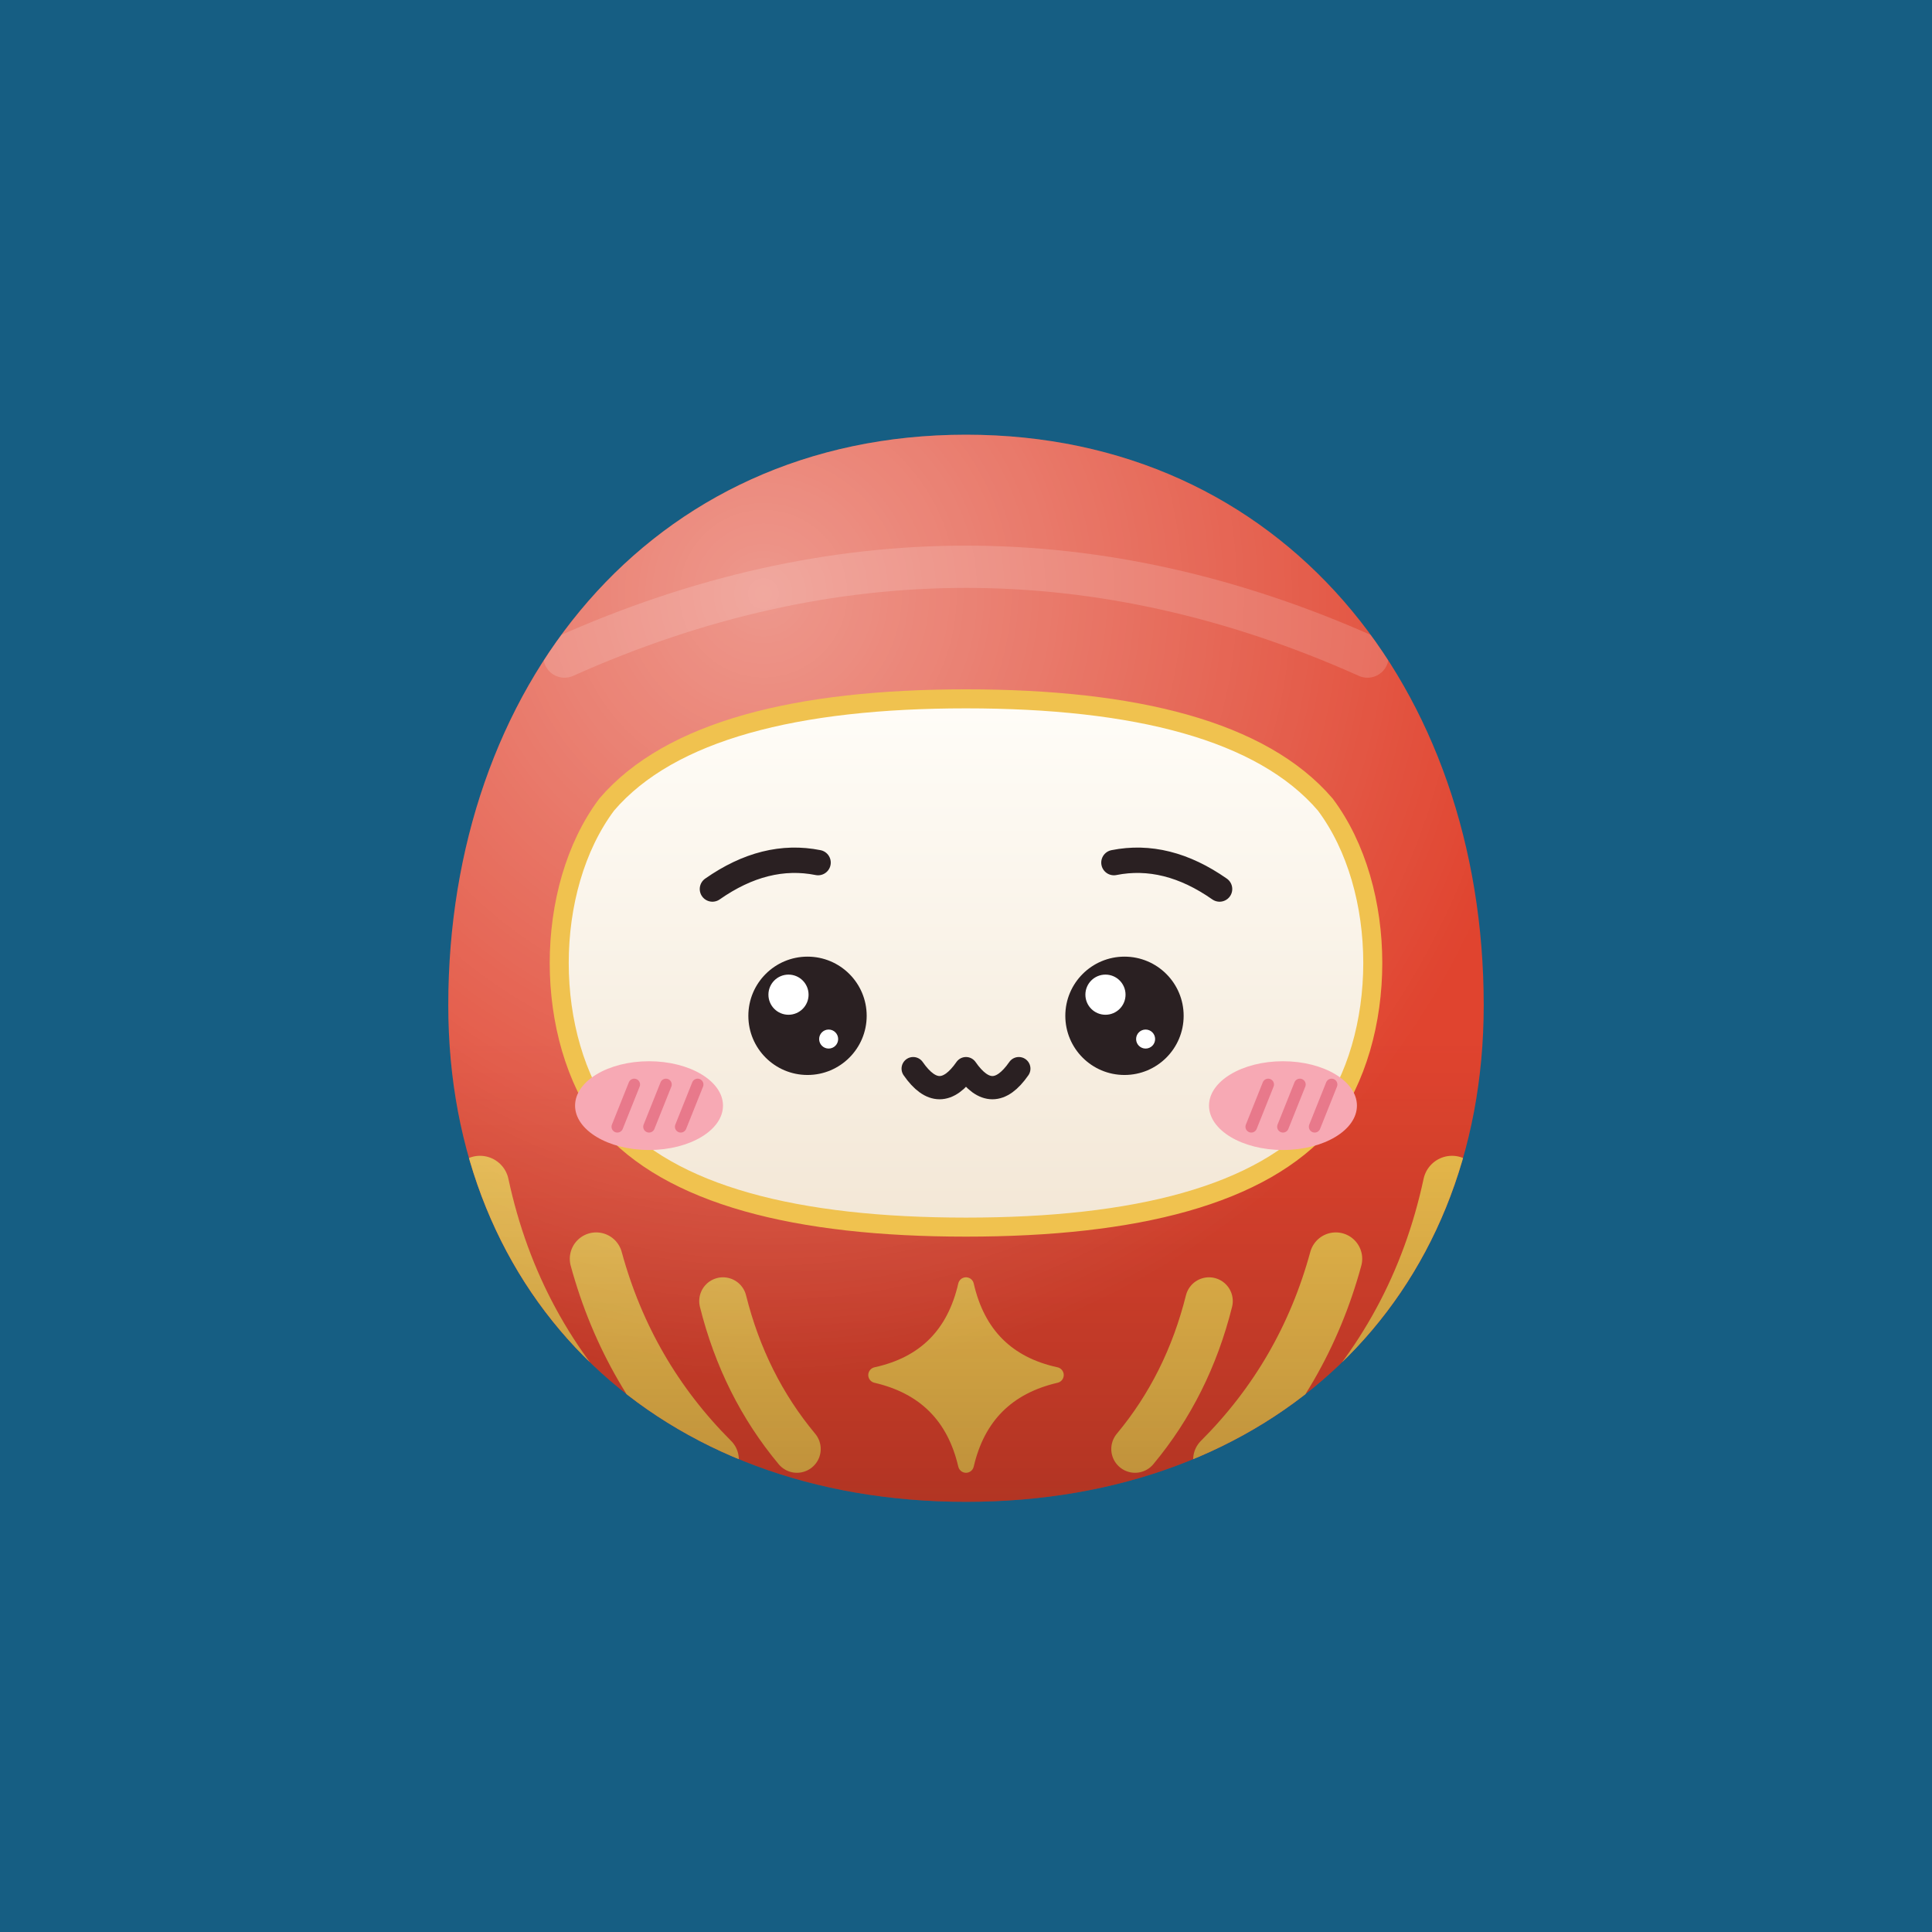
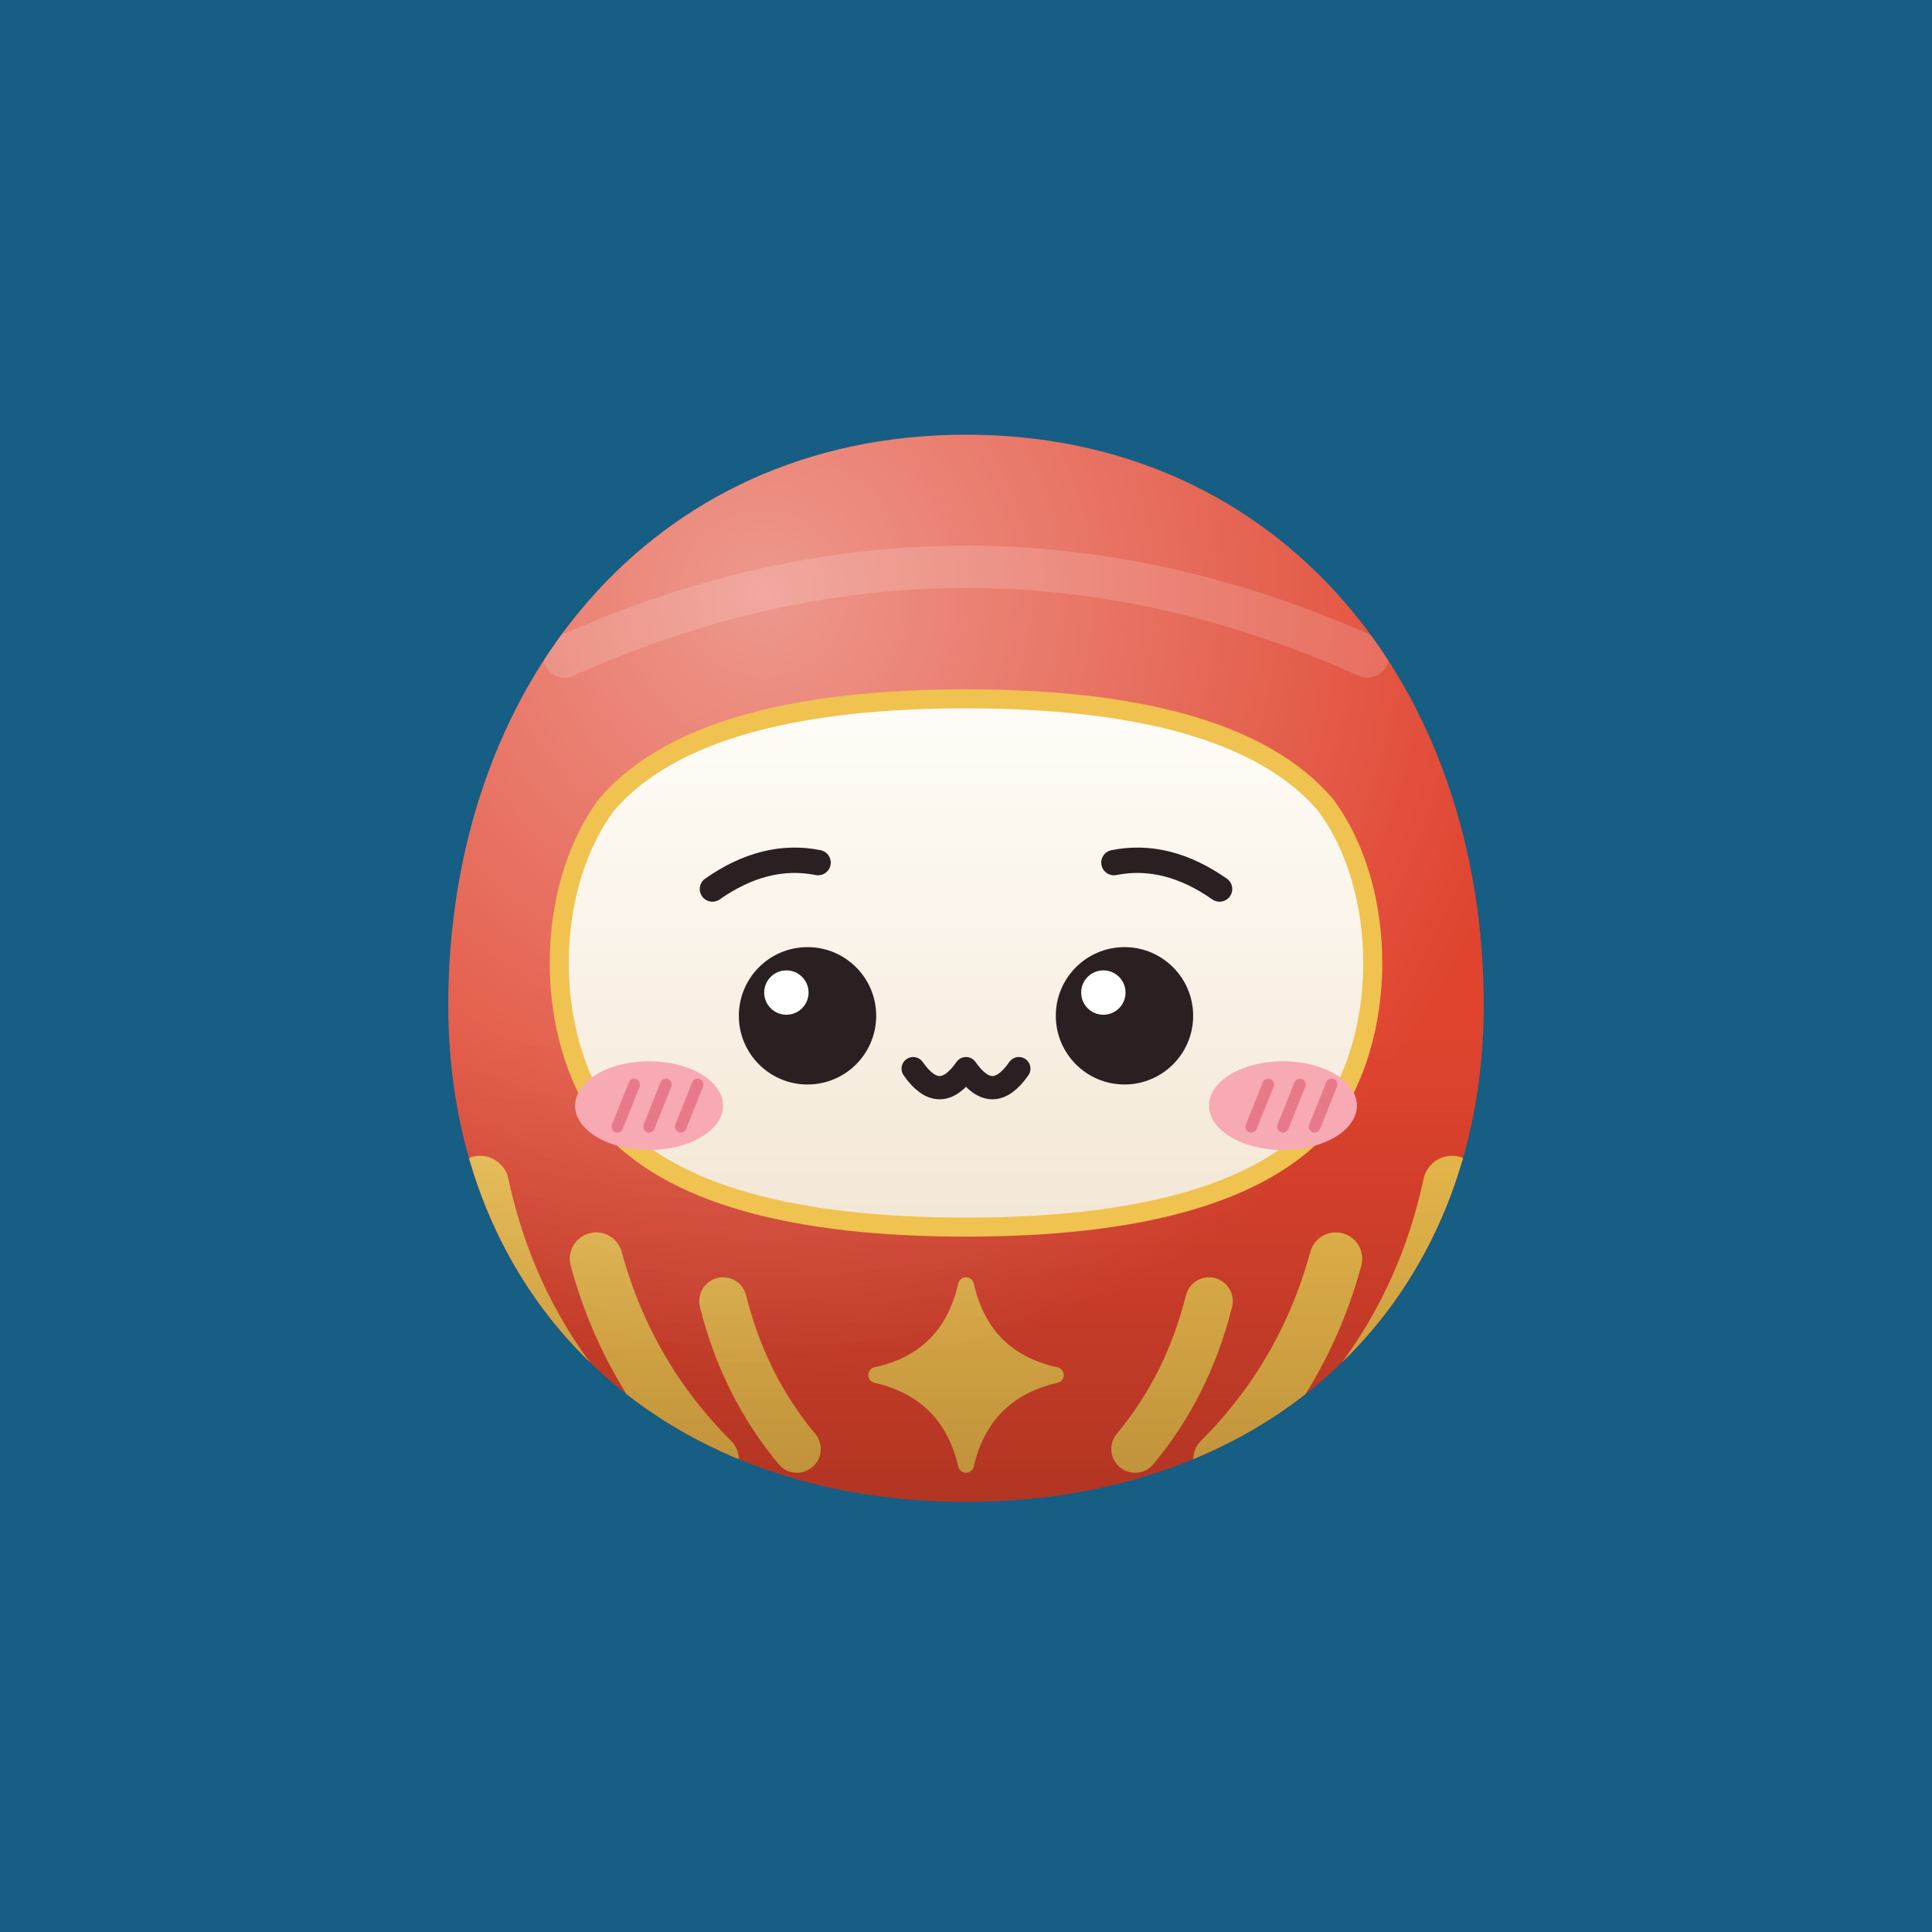
<svg xmlns="http://www.w3.org/2000/svg" viewBox="0 0 512 512">
  <defs>
    <radialGradient id="h" cx="34%" cy="20%" r="62%">
      <stop offset="0" stop-color="#fff" stop-opacity=".45" />
      <stop offset="1" stop-color="#fff" stop-opacity="0" />
    </radialGradient>
    <linearGradient id="d" x1="0" y1="0" x2="0" y2="1">
      <stop offset=".55" stop-color="#3a0d05" stop-opacity="0" />
      <stop offset="1" stop-color="#3a0d05" stop-opacity=".34" />
    </linearGradient>
    <linearGradient id="v" x1="0" y1="0" x2="0" y2="1">
      <stop offset="0" stop-color="#fffdf8" />
      <stop offset="1" stop-color="#f3e7d6" />
    </linearGradient>
    <clipPath id="b">
      <path d="M60 9c30 0 49 24 49 54 0 28-20 47-49 47S11 91 11 63C11 33 30 9 60 9Z" />
    </clipPath>
  </defs>
  <rect width="512" height="512" fill="#165e83" />
  <g transform="translate(88 90) scale(2.8)">
    <g clip-path="url(#b)">
      <rect width="120" height="120" fill="#e0442f" />
      <g fill="none" stroke="#f0c24f" stroke-linecap="round">
        <path d="M14 80q3 14 13 24M106 80q-3 14-13 24" stroke-width="5.5" />
        <path d="M25 87q3 11 11 19M95 87q-3 11-11 19" stroke-width="5" />
        <path d="M37 91q2 8 7 14M83 91q-2 8-7 14" stroke-width="4.5" />
      </g>
      <path d="M60 89.5q1.6 7 8.5 8.5-6.9 1.6-8.5 8.5-1.6-6.9-8.5-8.5 6.9-1.5 8.5-8.500Z" fill="#f0c24f" stroke="#f0c24f" stroke-width="1.5" stroke-linejoin="round" />
      <path d="M22 30q38-17 76 0" fill="none" stroke="#fff" stroke-opacity=".16" stroke-width="4" stroke-linecap="round" />
      <rect width="120" height="120" fill="url(#d)" />
      <rect width="120" height="120" fill="url(#h)" />
    </g>
    <path d="M60 34c16 0 28 3 34 10 6 8 6 22 0 30-6 7-18 10-34 10s-28-3-34-10c-6-8-6-22 0-30 6-7 18-10 34-10Z" fill="url(#v)" stroke="#f0c24f" stroke-width="1.8" />
    <ellipse cx="30" cy="72.5" rx="7" ry="4.2" fill="#f7a9b4" />
    <ellipse cx="90" cy="72.5" rx="7" ry="4.2" fill="#f7a9b4" />
    <path d="M27 74.5l1.6-4M30 74.5l1.6-4M33 74.5l1.6-4M87 74.5l1.6-4M90 74.5l1.6-4M93 74.5l1.6-4" fill="none" stroke="#e8798b" stroke-width="1.1" stroke-linecap="round" />
    <g fill="none" stroke="#2a2022" stroke-linecap="round" stroke-linejoin="round">
      <path d="M36 52q5-3.5 10-2.5M84 52q-5-3.5-10-2.5" stroke-width="2.4" />
      <path d="M55 69q2.5 3.6 5 0q2.5 3.6 5 0" stroke-width="2.2" />
    </g>
-     <circle cx="45" cy="64" r="5.6" fill="#2a2022" />
-     <circle cx="75" cy="64" r="5.6" fill="#2a2022" />
-     <circle cx="43.2" cy="62" r="1.9" fill="#fff" />
-     <circle cx="73.2" cy="62" r="1.9" fill="#fff" />
-     <circle cx="47" cy="66.2" r=".9" fill="#fff" />
-     <circle cx="77" cy="66.2" r=".9" fill="#fff" />
+     <circle cx="45" cy="64" r="6.5" fill="#2a2022" />
+     <circle cx="75" cy="64" r="6.5" fill="#2a2022" />
+     <circle cx="43" cy="61.8" r="2.1" fill="#fff" />
+     <circle cx="73" cy="61.8" r="2.1" fill="#fff" />
  </g>
</svg>
